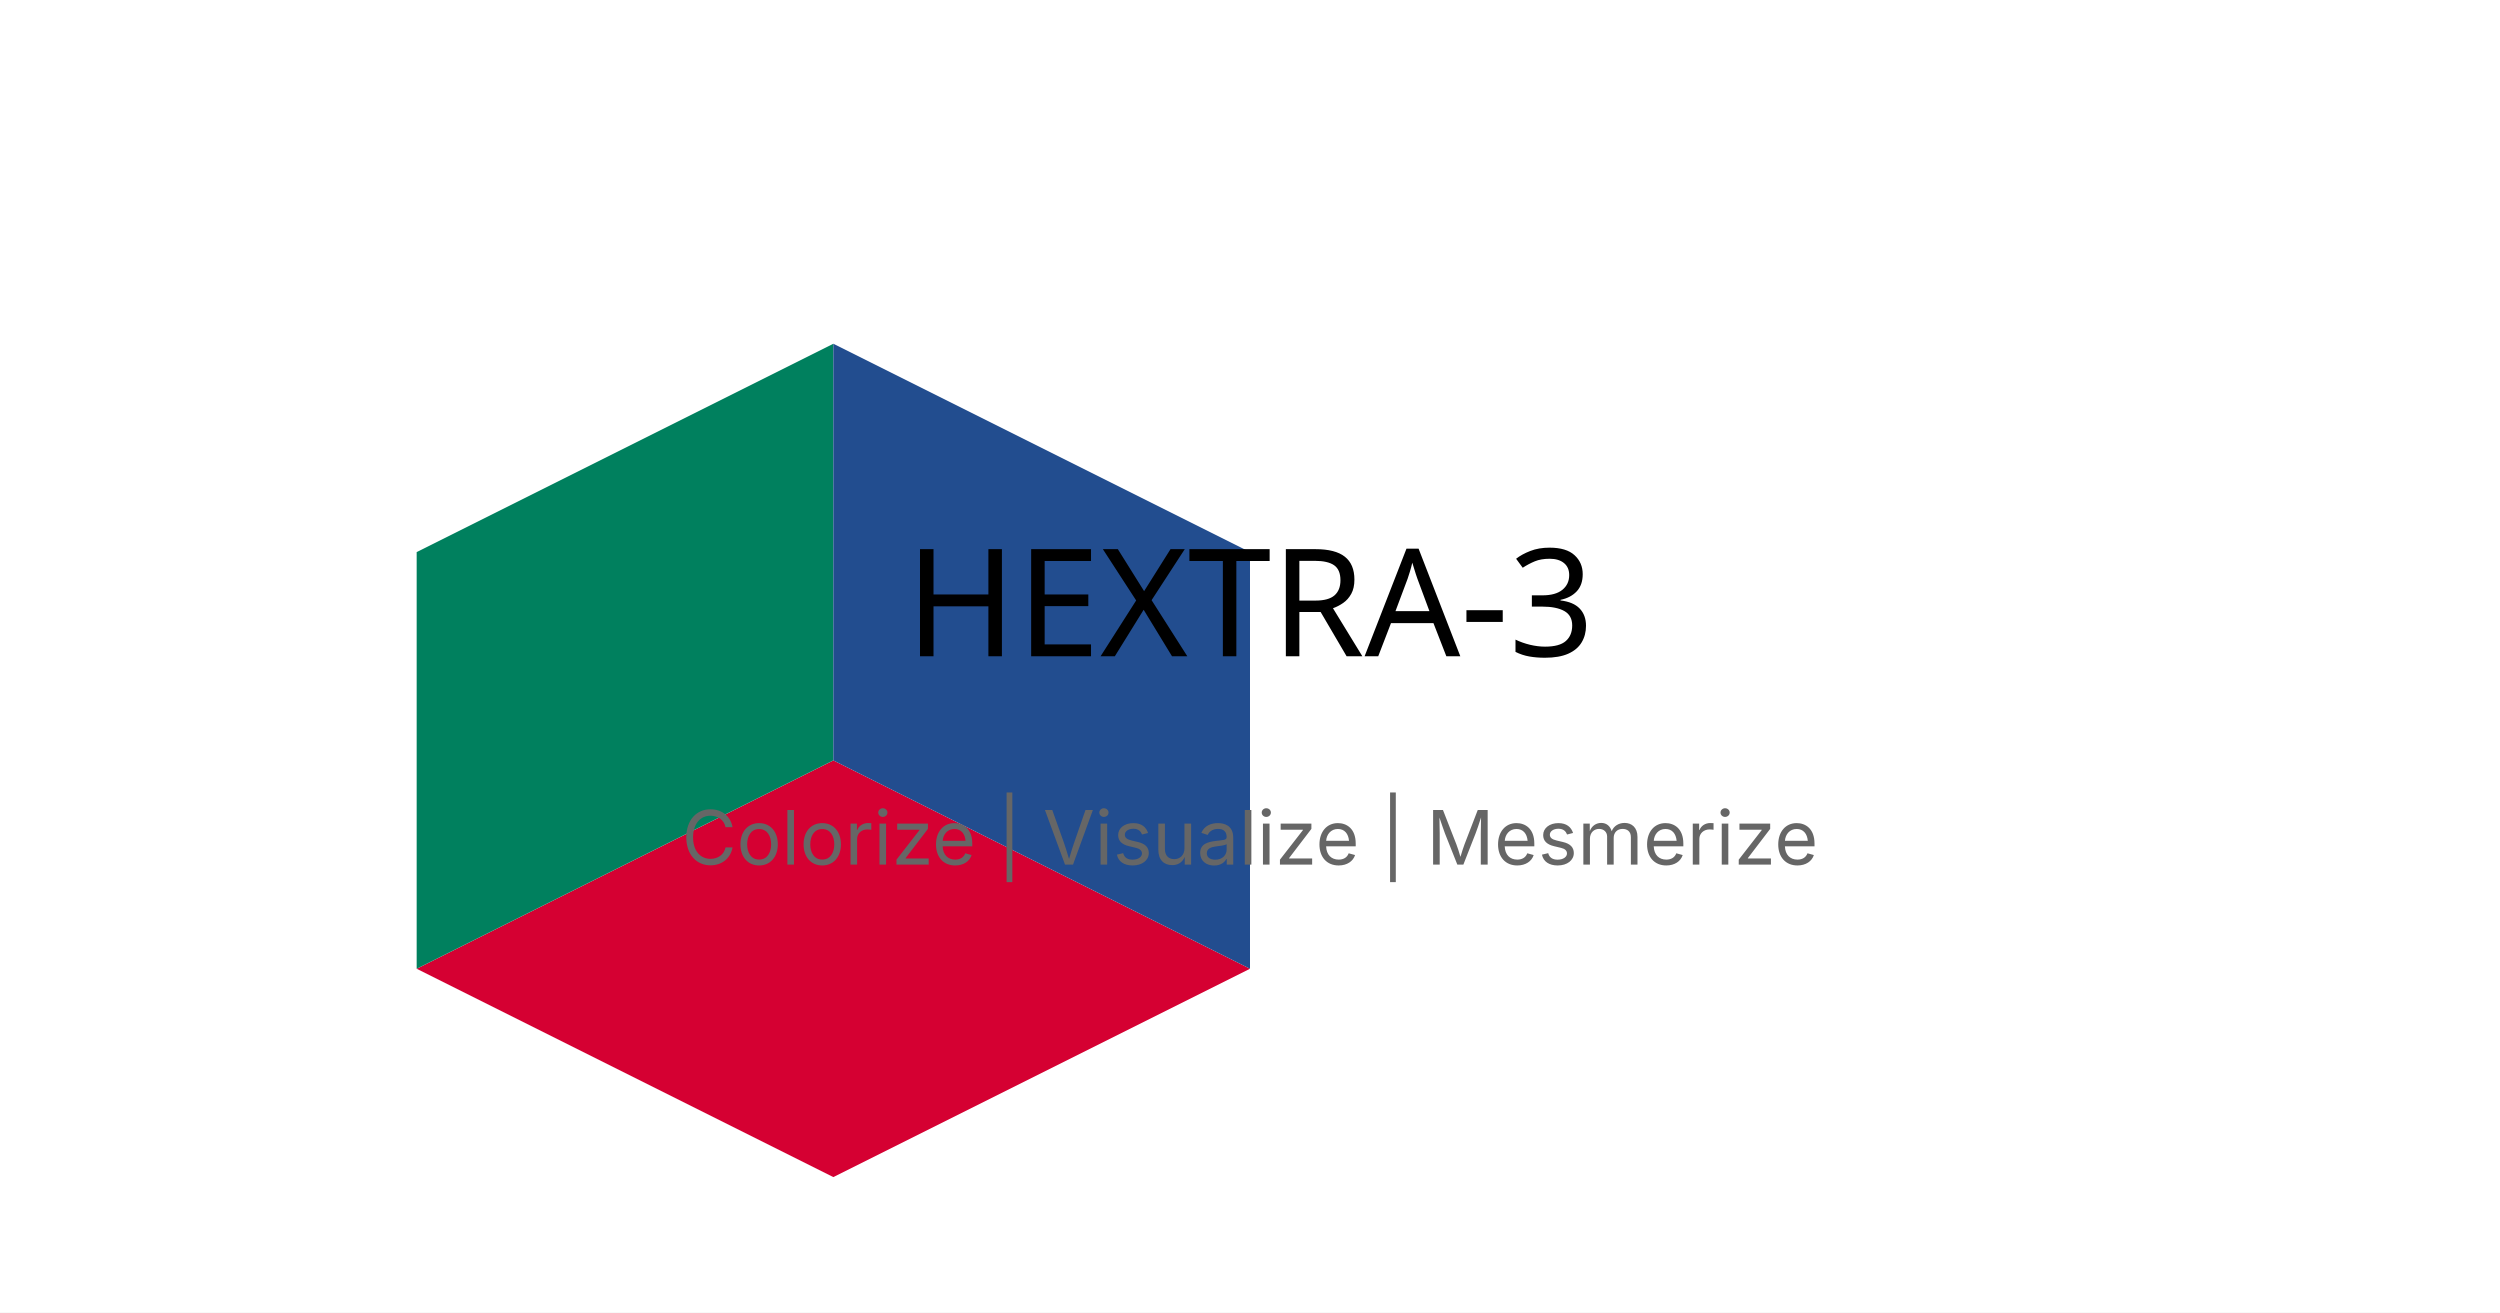
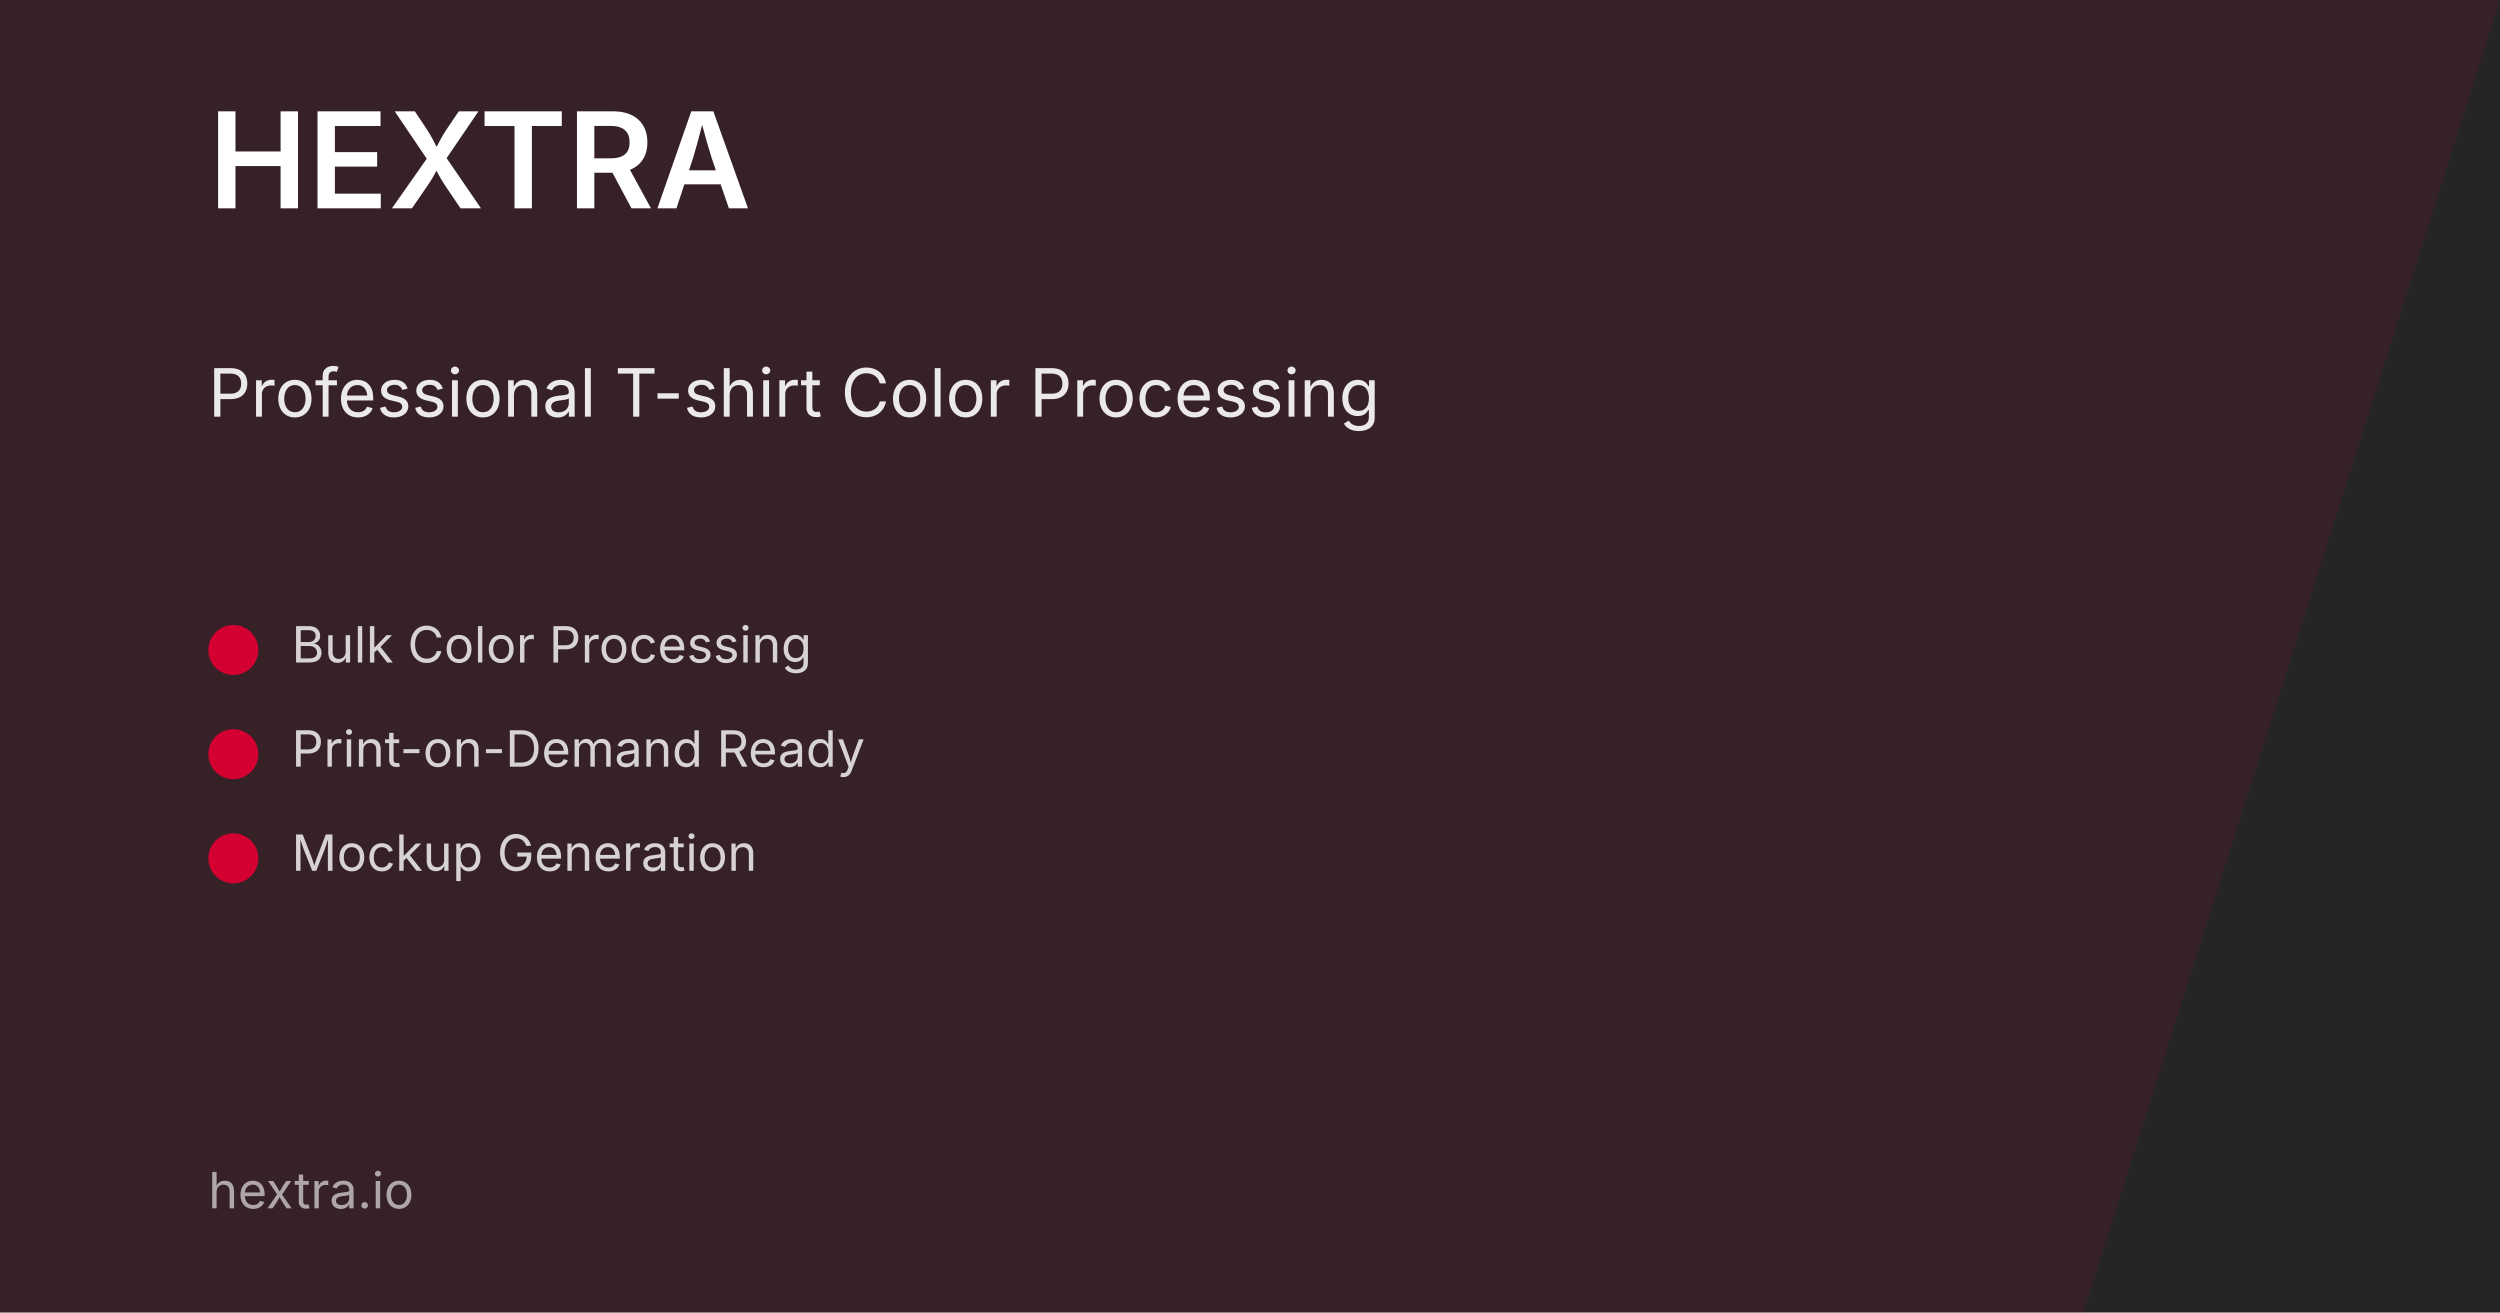
- <svg xmlns="http://www.w3.org/2000/svg" width="1200" height="630">
+ <svg xmlns="http://www.w3.org/2000/svg" width="1200" height="630" viewBox="0 0 1200 630" fill="none">
  <rect width="1200" height="630" fill="#ffffff" />
-   <g transform="translate(200,165) scale(2)">
-     <path d="M0 150 l100 -50 l100 50 l-100 50 z" fill="#D50032" />
-     <path d="M0 150 l0 -100 l100 -50 l0 100 z" fill="#00805E" />
-     <path d="M200 150 l0 -100 l-100 -50 l0 100 z" fill="#224D8F" />
+   <rect width="1200" height="630" fill="#1A1A1A" opacity="0.95" />
+   <path d="M0 0L1200 0L1000 630L0 630L0 0Z" fill="#D50032" opacity="0.1" />
+   <g transform="translate(100, 100)">
+     <g transform="translate(0, 0)">
+       <text x="0" y="0" font-family="Inter, sans-serif" font-weight="600" font-size="64" fill="#ffffff">
+                 HEXTRA
+             </text>
+       <text x="0" y="100" font-family="Inter, sans-serif" font-weight="400" font-size="32" fill="#ffffff" opacity="0.9">
+                 Professional T-shirt Color Processing
+             </text>
+     </g>
+     <g transform="translate(0, 200)">
+       <g transform="translate(0, 0)">
+         <rect width="24" height="24" rx="12" fill="#D50032" />
+         <text x="40" y="18" font-family="Inter, sans-serif" font-size="24" fill="#ffffff" opacity="0.8">
+                     Bulk Color Processing
+                 </text>
+       </g>
+       <g transform="translate(0, 50)">
+         <rect width="24" height="24" rx="12" fill="#D50032" />
+         <text x="40" y="18" font-family="Inter, sans-serif" font-size="24" fill="#ffffff" opacity="0.8">
+                     Print-on-Demand Ready
+                 </text>
+       </g>
+       <g transform="translate(0, 100)">
+         <rect width="24" height="24" rx="12" fill="#D50032" />
+         <text x="40" y="18" font-family="Inter, sans-serif" font-size="24" fill="#ffffff" opacity="0.8">
+                     Mockup Generation
+                 </text>
+       </g>
+     </g>
  </g>
-   <text x="600" y="315" font-family="League Spartan" font-size="72" text-anchor="middle" fill="#000000">HEXTRA-3</text>
-   <text x="600" y="415" font-family="Inter" font-size="36" text-anchor="middle" fill="#666666">Colorize | Visualize | Mesmerize</text>
+   <text x="100" y="580" font-family="Inter, sans-serif" font-size="24" fill="#ffffff" opacity="0.6">
+         hextra.io
+     </text>
</svg>
